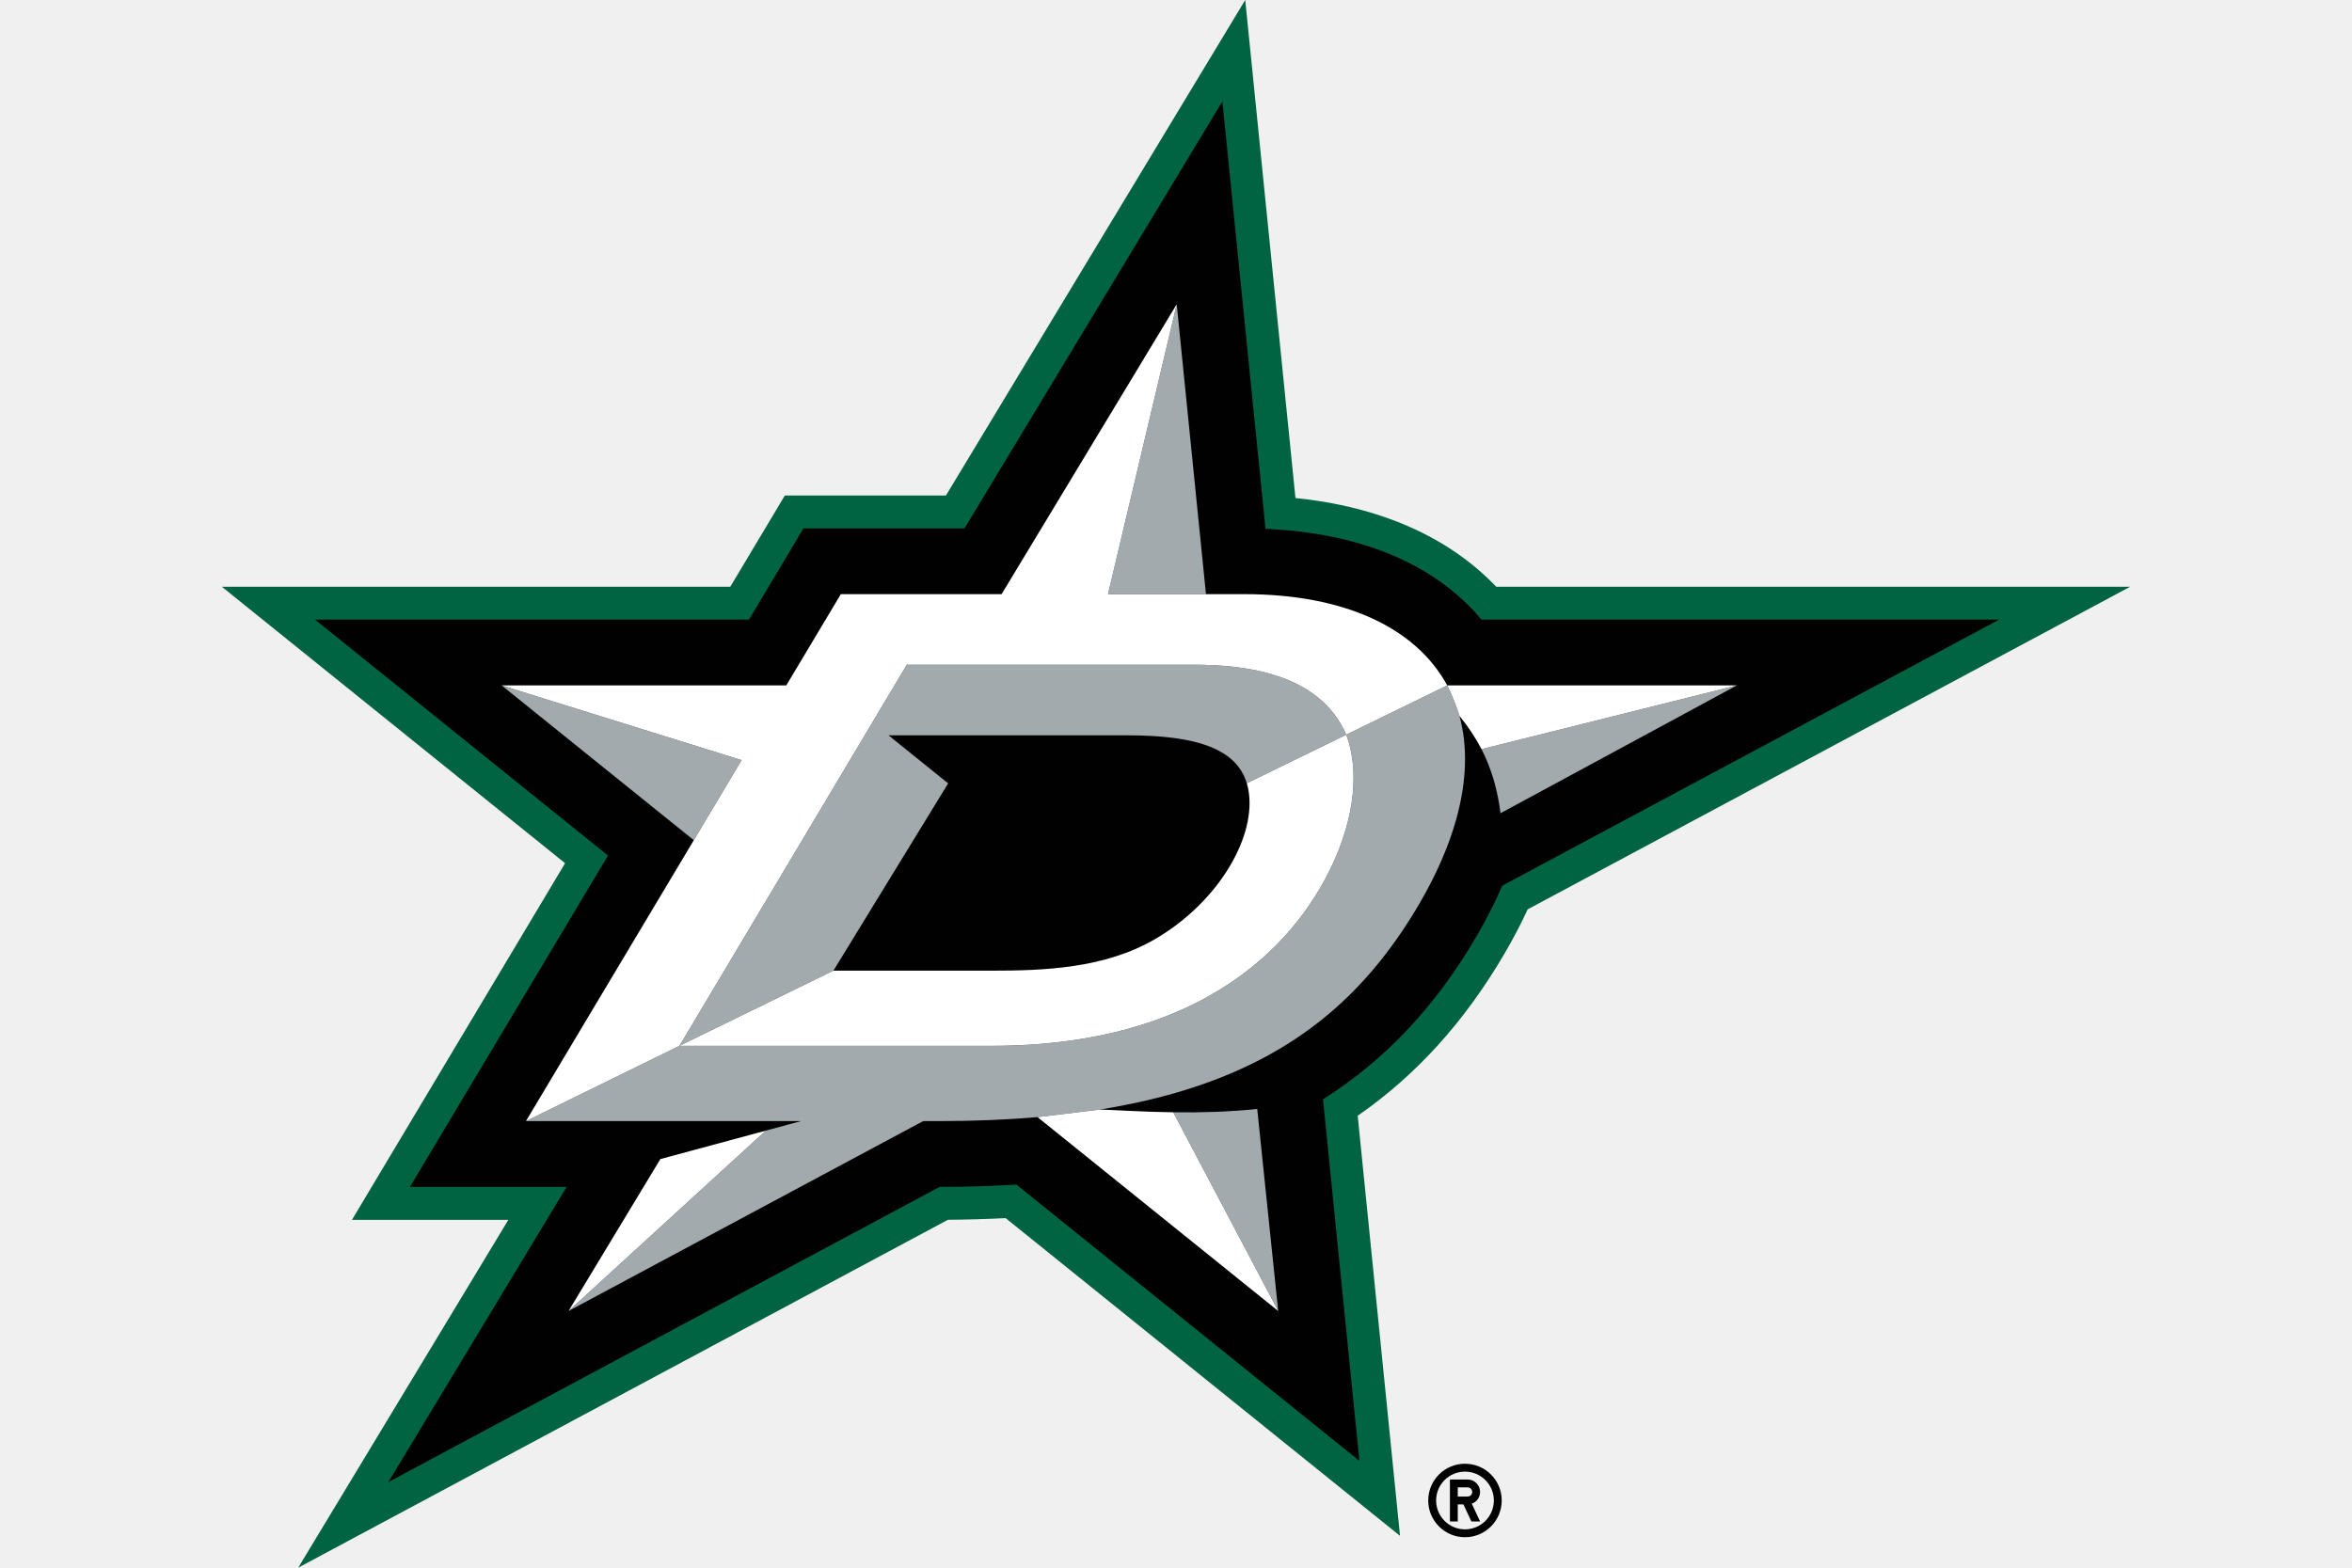
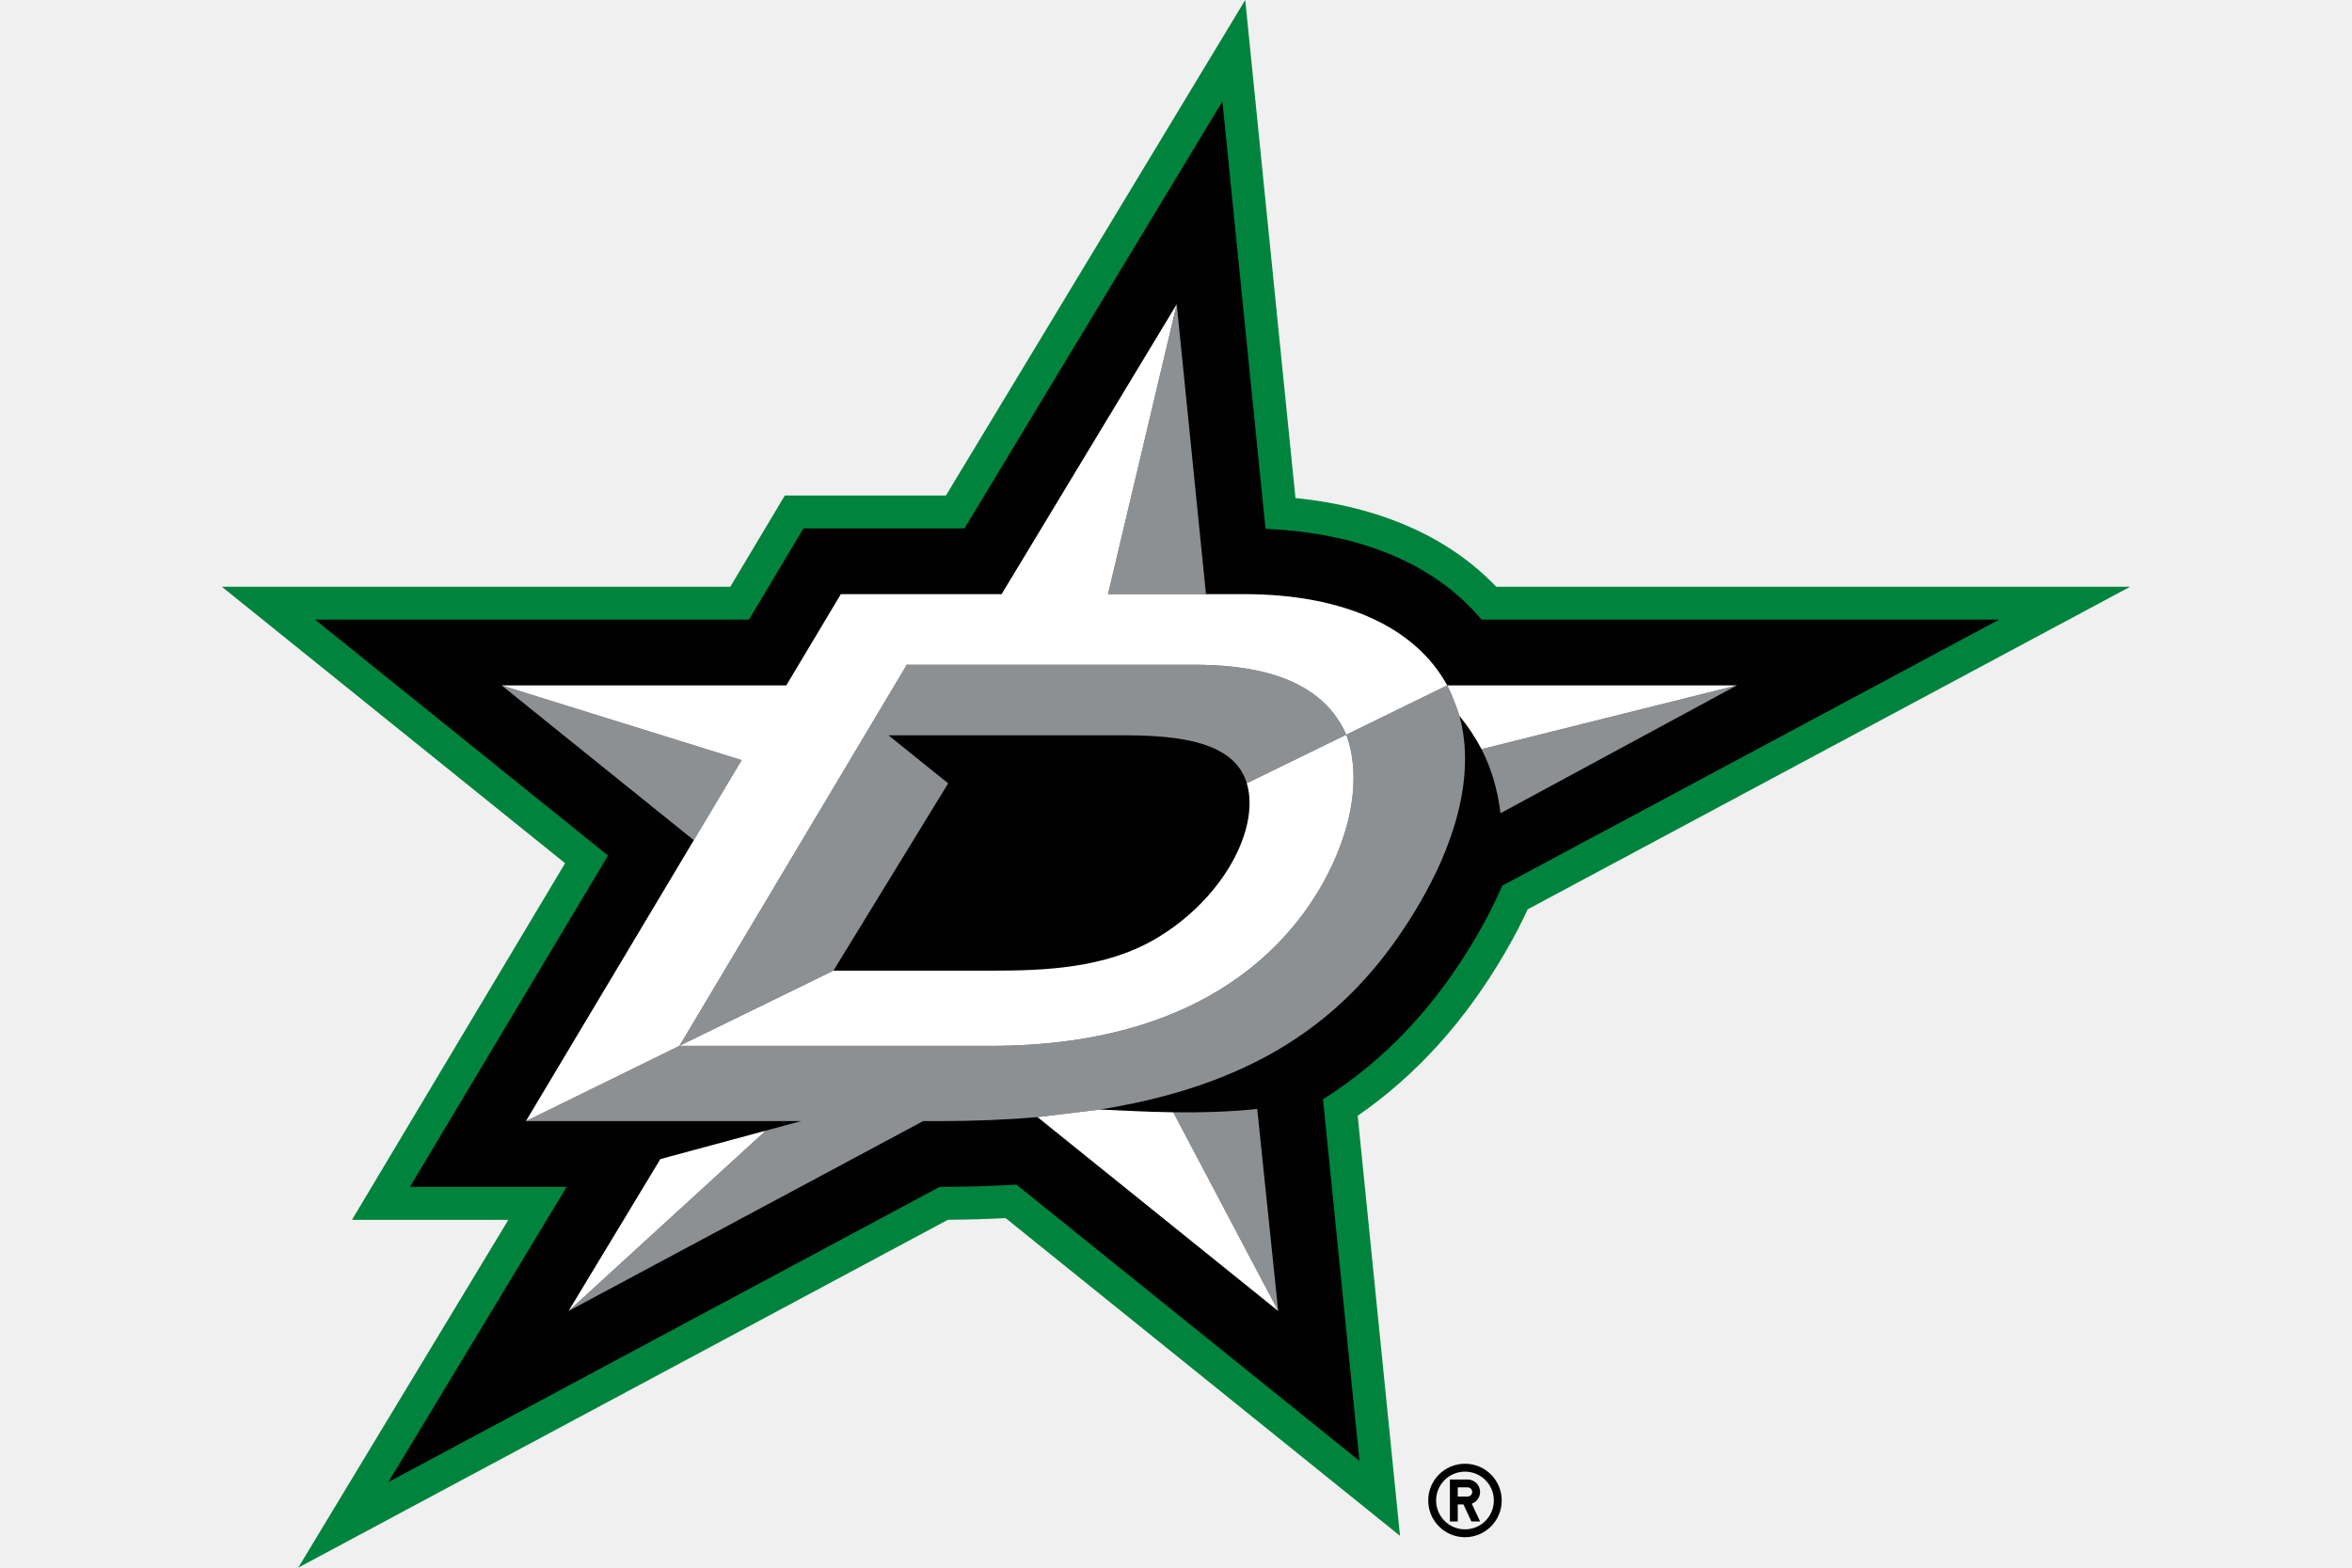
- <svg xmlns="http://www.w3.org/2000/svg" viewBox="0 0 960 640">
-   <path fill="#010101" d="M597.953 597.562c-8.281 0-15.005 6.713-15.005 15 0 8.278 6.724 15.001 15.005 15.001 8.282 0 14.995-6.723 14.995-15 0-8.288-6.713-15.001-14.995-15.001zm0 26.783a11.772 11.772 0 01-11.782-11.783c0-6.51 5.264-11.774 11.782-11.774 6.51 0 11.78 5.264 11.78 11.774 0 6.513-5.27 11.783-11.78 11.783zm6.164-15.26a5.085 5.085 0 00-5.09-5.082h-7.228v17.123h3.213v-6.954h2.306l3.246 6.954h3.553l-3.389-7.251a5.095 5.095 0 003.39-4.79zm-5.09 1.872h-4.015v-3.747h4.015c1.032 0 1.877.84 1.877 1.876a1.878 1.878 0 01-1.877 1.871z" />
-   <path fill="#006341" d="M614.283 388.965c3.416-5.869 6.528-11.81 9.258-17.736l245.915-131.7H610.698c-19.399-20.331-47.452-32.713-81.941-36.208L508.255 0 386.097 202.282h-65.753L298.08 239.53H90.544l140.107 112.874-86.983 145.581h63.83L121.716 640l265.186-142.03a549.563 549.563 0 0023.562-.678l160.97 129.704-17.27-171.498c24.06-16.693 43.775-38.534 60.118-66.533z" />
-   <path fill="#010101" d="M613.166 361.568l202.791-108.61h-211.25c-19.008-22.671-49.34-35.4-88.171-37.062L498.935 41.4 393.678 215.698h-65.725l-22.248 37.26h-177.1l119.563 96.312-80.838 135.27h63.957l-72.782 120.524L383.523 484.54a533.835 533.835 0 0031.35-.927l139.993 112.775-14.865-147.61c25.38-16.04 45.917-37.856 62.678-66.575 4.002-6.858 7.531-13.782 10.487-20.635z" />
-   <g fill="#A2AAAD">
-     <path d="M595.7 292.278s-2.038-6.647-5.002-12.474l-41.214 20.133c2.68 7.001 6.52 23.734-3.713 48.604-11.675 28.324-46.434 78.42-141.238 78.42H277.332l-62.664 30.725h112.28l-14.384 3.89-80.498 73.626 144.725-77.516h6.038c14.568 0 28.083-.555 40.657-1.633l25.465-3.073c4.929-.8 9.682-1.7 14.292-2.682 47.311-10.104 77.82-30.204 100.06-57.911 5.918-7.383 11.272-15.295 16.18-23.718 6.909-11.86 11.782-23.197 14.809-33.903 4.434-15.735 4.815-30.083 1.407-42.488zM302.705 310.32l-97.958-30.509-.007-.007 78.447 63.2zM452.254 242.556h39.977l-11.938-118.34zM604.7 305.842a71.34 71.34 0 012.631 5.757c.164.403.298.82.453 1.223a73.68 73.68 0 011.62 4.631c.17.58.325 1.154.502 1.734a94.322 94.322 0 011.16 4.688c.106.523.233 1.033.34 1.563.423 2.128.763 4.3 1.046 6.555l.007-.006 62.691-33.903 33.783-18.28L604.7 305.842zM513.15 452.73c-2.865.307-5.714.54-8.544.73-.205.013-.417.028-.622.036-2.744.19-5.48.318-8.168.414-.234.017-.46.023-.693.028-2.723.094-5.395.15-8.012.17h-.347c-2.688.017-5.324.009-7.87-.028v.008l42.819 81.114-8.563-82.471z" />
-     <path d="M486.99 271.374H370.42l-.227-.114-92.86 155.7 62.84-30.692 35.855-58.547 10.976-17.919-8.12-6.535-16.222-13.075-.007-.007h97.259c1.846 0 3.62.021 5.367.071.141 0 .276.007.402.013 1.55.042 3.07.106 4.548.191.474.029.92.064 1.407.1 1.096.07 2.179.141 3.24.24.607.057 1.194.134 1.795.19.856.1 1.725.199 2.567.298.665.092 1.309.198 1.96.296.72.107 1.428.22 2.107.347.693.12 1.344.254 2.002.396.615.128 1.209.255 1.789.39.686.161 1.344.346 1.98.523.509.141 1.032.282 1.513.43.672.213 1.308.424 1.93.652.431.155.863.311 1.273.473.637.255 1.252.503 1.853.778l1.069.502a39.549 39.549 0 012.622 1.471c.553.353 1.09.708 1.613 1.089.248.177.48.362.715.544.523.411 1.01.828 1.484 1.273.191.177.361.362.546.546.473.48.933.961 1.342 1.477.142.163.262.333.39.502.43.553.84 1.118 1.21 1.726.07.12.148.261.219.389.388.665.755 1.337 1.067 2.044.029.057.036.12.071.177.339.784.637 1.598.89 2.454l.007-.007 40.593-19.823c-11.124-25.712-42.727-28.563-62.493-28.563z" />
+ <svg xmlns="http://www.w3.org/2000/svg" viewBox="0 0 960 640" xml:space="preserve">
+   <path fill="#010101" d="M597.953 597.562c-8.281 0-15.005 6.713-15.005 15 0 8.278 6.724 15.001 15.005 15.001 8.282 0 14.995-6.723 14.995-15 0-8.288-6.713-15.001-14.995-15.001zm0 26.783a11.772 11.772 0 0 1-11.782-11.783c0-6.51 5.264-11.774 11.782-11.774 6.51 0 11.78 5.264 11.78 11.774 0 6.513-5.27 11.783-11.78 11.783zm6.164-15.26a5.085 5.085 0 0 0-5.09-5.082h-7.228v17.123h3.213v-6.954h2.306l3.246 6.954h3.553l-3.389-7.251a5.095 5.095 0 0 0 3.39-4.79zm-5.09 1.872h-4.015v-3.747h4.015c1.032 0 1.877.84 1.877 1.876a1.878 1.878 0 0 1-1.877 1.871z" />
+   <path fill="#00843D" d="M614.283 388.965c3.416-5.869 6.528-11.81 9.258-17.736l245.915-131.7H610.698c-19.399-20.331-47.452-32.713-81.941-36.208L508.255 0 386.097 202.282h-65.753L298.08 239.53H90.544l140.107 112.874-86.983 145.581h63.83L121.716 640l265.186-142.03a549.563 549.563 0 0 0 23.562-.678l160.97 129.704-17.27-171.498c24.06-16.693 43.775-38.534 60.118-66.533z" />
+   <path fill="#010101" d="m613.166 361.568 202.791-108.61h-211.25c-19.008-22.671-49.34-35.4-88.171-37.062L498.935 41.4 393.678 215.698h-65.725l-22.248 37.26h-177.1l119.563 96.312-80.838 135.27h63.957l-72.782 120.524L383.523 484.54a533.835 533.835 0 0 0 31.35-.927l139.993 112.775-14.865-147.61c25.38-16.04 45.917-37.856 62.678-66.575 4.002-6.858 7.531-13.782 10.487-20.635z" />
+   <g fill="#8D9093">
+     <path d="M595.7 292.278s-2.038-6.647-5.002-12.474l-41.214 20.133c2.68 7.001 6.52 23.734-3.713 48.604-11.675 28.324-46.434 78.42-141.238 78.42H277.332l-62.664 30.725h112.28l-14.384 3.89-80.498 73.626 144.725-77.516h6.038c14.568 0 28.083-.555 40.657-1.633l25.465-3.073c4.929-.8 9.682-1.7 14.292-2.682 47.311-10.104 77.82-30.204 100.06-57.911 5.918-7.383 11.272-15.295 16.18-23.718 6.909-11.86 11.782-23.197 14.809-33.903 4.434-15.735 4.815-30.083 1.407-42.488zM302.705 310.32l-97.958-30.509-.007-.007 78.447 63.2zM452.254 242.556h39.977l-11.938-118.34zM604.7 305.842a71.34 71.34 0 0 1 2.631 5.757c.164.403.298.82.453 1.223a73.68 73.68 0 0 1 1.62 4.631c.17.58.325 1.154.502 1.734a94.322 94.322 0 0 1 1.16 4.688c.106.523.233 1.033.34 1.563.423 2.128.763 4.3 1.046 6.555l.007-.006 62.691-33.903 33.783-18.28L604.7 305.842zM513.15 452.73c-2.865.307-5.714.54-8.544.73-.205.013-.417.028-.622.036-2.744.19-5.48.318-8.168.414-.234.017-.46.023-.693.028-2.723.094-5.395.15-8.012.17h-.347c-2.688.017-5.324.009-7.87-.028v.008l42.819 81.114-8.563-82.471z" />
+     <path d="M486.99 271.374H370.42l-.227-.114-92.86 155.7 62.84-30.692 35.855-58.547 10.976-17.919-8.12-6.535-16.222-13.075-.007-.007h97.259c1.846 0 3.62.021 5.367.071.141 0 .276.007.402.013 1.55.042 3.07.106 4.548.191.474.029.92.064 1.407.1 1.096.07 2.179.141 3.24.24.607.057 1.194.134 1.795.19.856.1 1.725.199 2.567.298.665.092 1.309.198 1.96.296.72.107 1.428.22 2.107.347.693.12 1.344.254 2.002.396.615.128 1.209.255 1.789.39.686.161 1.344.346 1.98.523.509.141 1.032.282 1.513.43.672.213 1.308.424 1.93.652.431.155.863.311 1.273.473.637.255 1.252.503 1.853.778l1.069.502a39.549 39.549 0 0 1 2.622 1.471c.553.353 1.09.708 1.613 1.089.248.177.48.362.715.544.523.411 1.01.828 1.484 1.273.191.177.361.362.546.546.473.48.933.961 1.342 1.477.142.163.262.333.39.502.43.553.84 1.118 1.21 1.726.07.12.148.261.219.389.388.665.755 1.337 1.067 2.044.029.057.036.12.071.177.339.784.637 1.598.89 2.454l.007-.007 40.593-19.823c-11.124-25.712-42.727-28.563-62.493-28.563z" />
  </g>
  <g fill="#FFF">
-     <path d="M423.486 456.062l98.227 79.14-42.82-81.113c-12.686-.179-23.387-.922-29.942-1.109l-25.466 3.073M269.54 473.183l-37.474 62.02 80.498-73.627M340.172 396.268l-62.84 30.692h127.201c94.804 0 129.564-50.095 141.238-78.419 10.233-24.87 6.393-41.603 3.713-48.604L508.89 319.76c.234.792.447 1.583.616 2.44 3.593 18.874-11.838 45.854-37.962 61.134-20.642 12.072-45.478 12.934-66.934 12.934h-64.44" />
-     <path d="M370.192 271.26l.227.114h116.572c19.766 0 51.37 2.85 62.493 28.563l41.214-20.133c2.964 5.828 5.001 12.474 5.001 12.474 3.62 4.427 6.576 8.918 9.002 13.564l104.232-26.038H590.698c-12.673-23.274-41.447-37.248-82.881-37.248h-55.563l28.039-118.34v-.007l-71.475 118.347H343.2l-22.262 37.248h-116.19v.007l97.958 30.508-19.518 32.685-68.519 114.682 62.664-30.726 92.86-155.7z" />
+     <path d="m423.486 456.062 98.227 79.14-42.82-81.113c-12.686-.179-23.387-.922-29.942-1.109l-25.466 3.073M269.54 473.183l-37.474 62.02 80.498-73.627M340.172 396.268l-62.84 30.692h127.201c94.804 0 129.564-50.095 141.238-78.419 10.233-24.87 6.393-41.603 3.713-48.604L508.89 319.76c.234.792.447 1.583.616 2.44 3.593 18.874-11.838 45.854-37.962 61.134-20.642 12.072-45.478 12.934-66.934 12.934h-64.44" />
+     <path d="m370.192 271.26.227.114h116.572c19.766 0 51.37 2.85 62.493 28.563l41.214-20.133c2.964 5.828 5.001 12.474 5.001 12.474 3.62 4.427 6.576 8.918 9.002 13.564l104.232-26.038H590.698c-12.673-23.274-41.447-37.248-82.881-37.248h-55.563l28.039-118.34v-.007l-71.475 118.347H343.2l-22.262 37.248h-116.19v.007l97.958 30.508-19.518 32.685-68.519 114.682 62.664-30.726 92.86-155.7z" />
  </g>
</svg>
